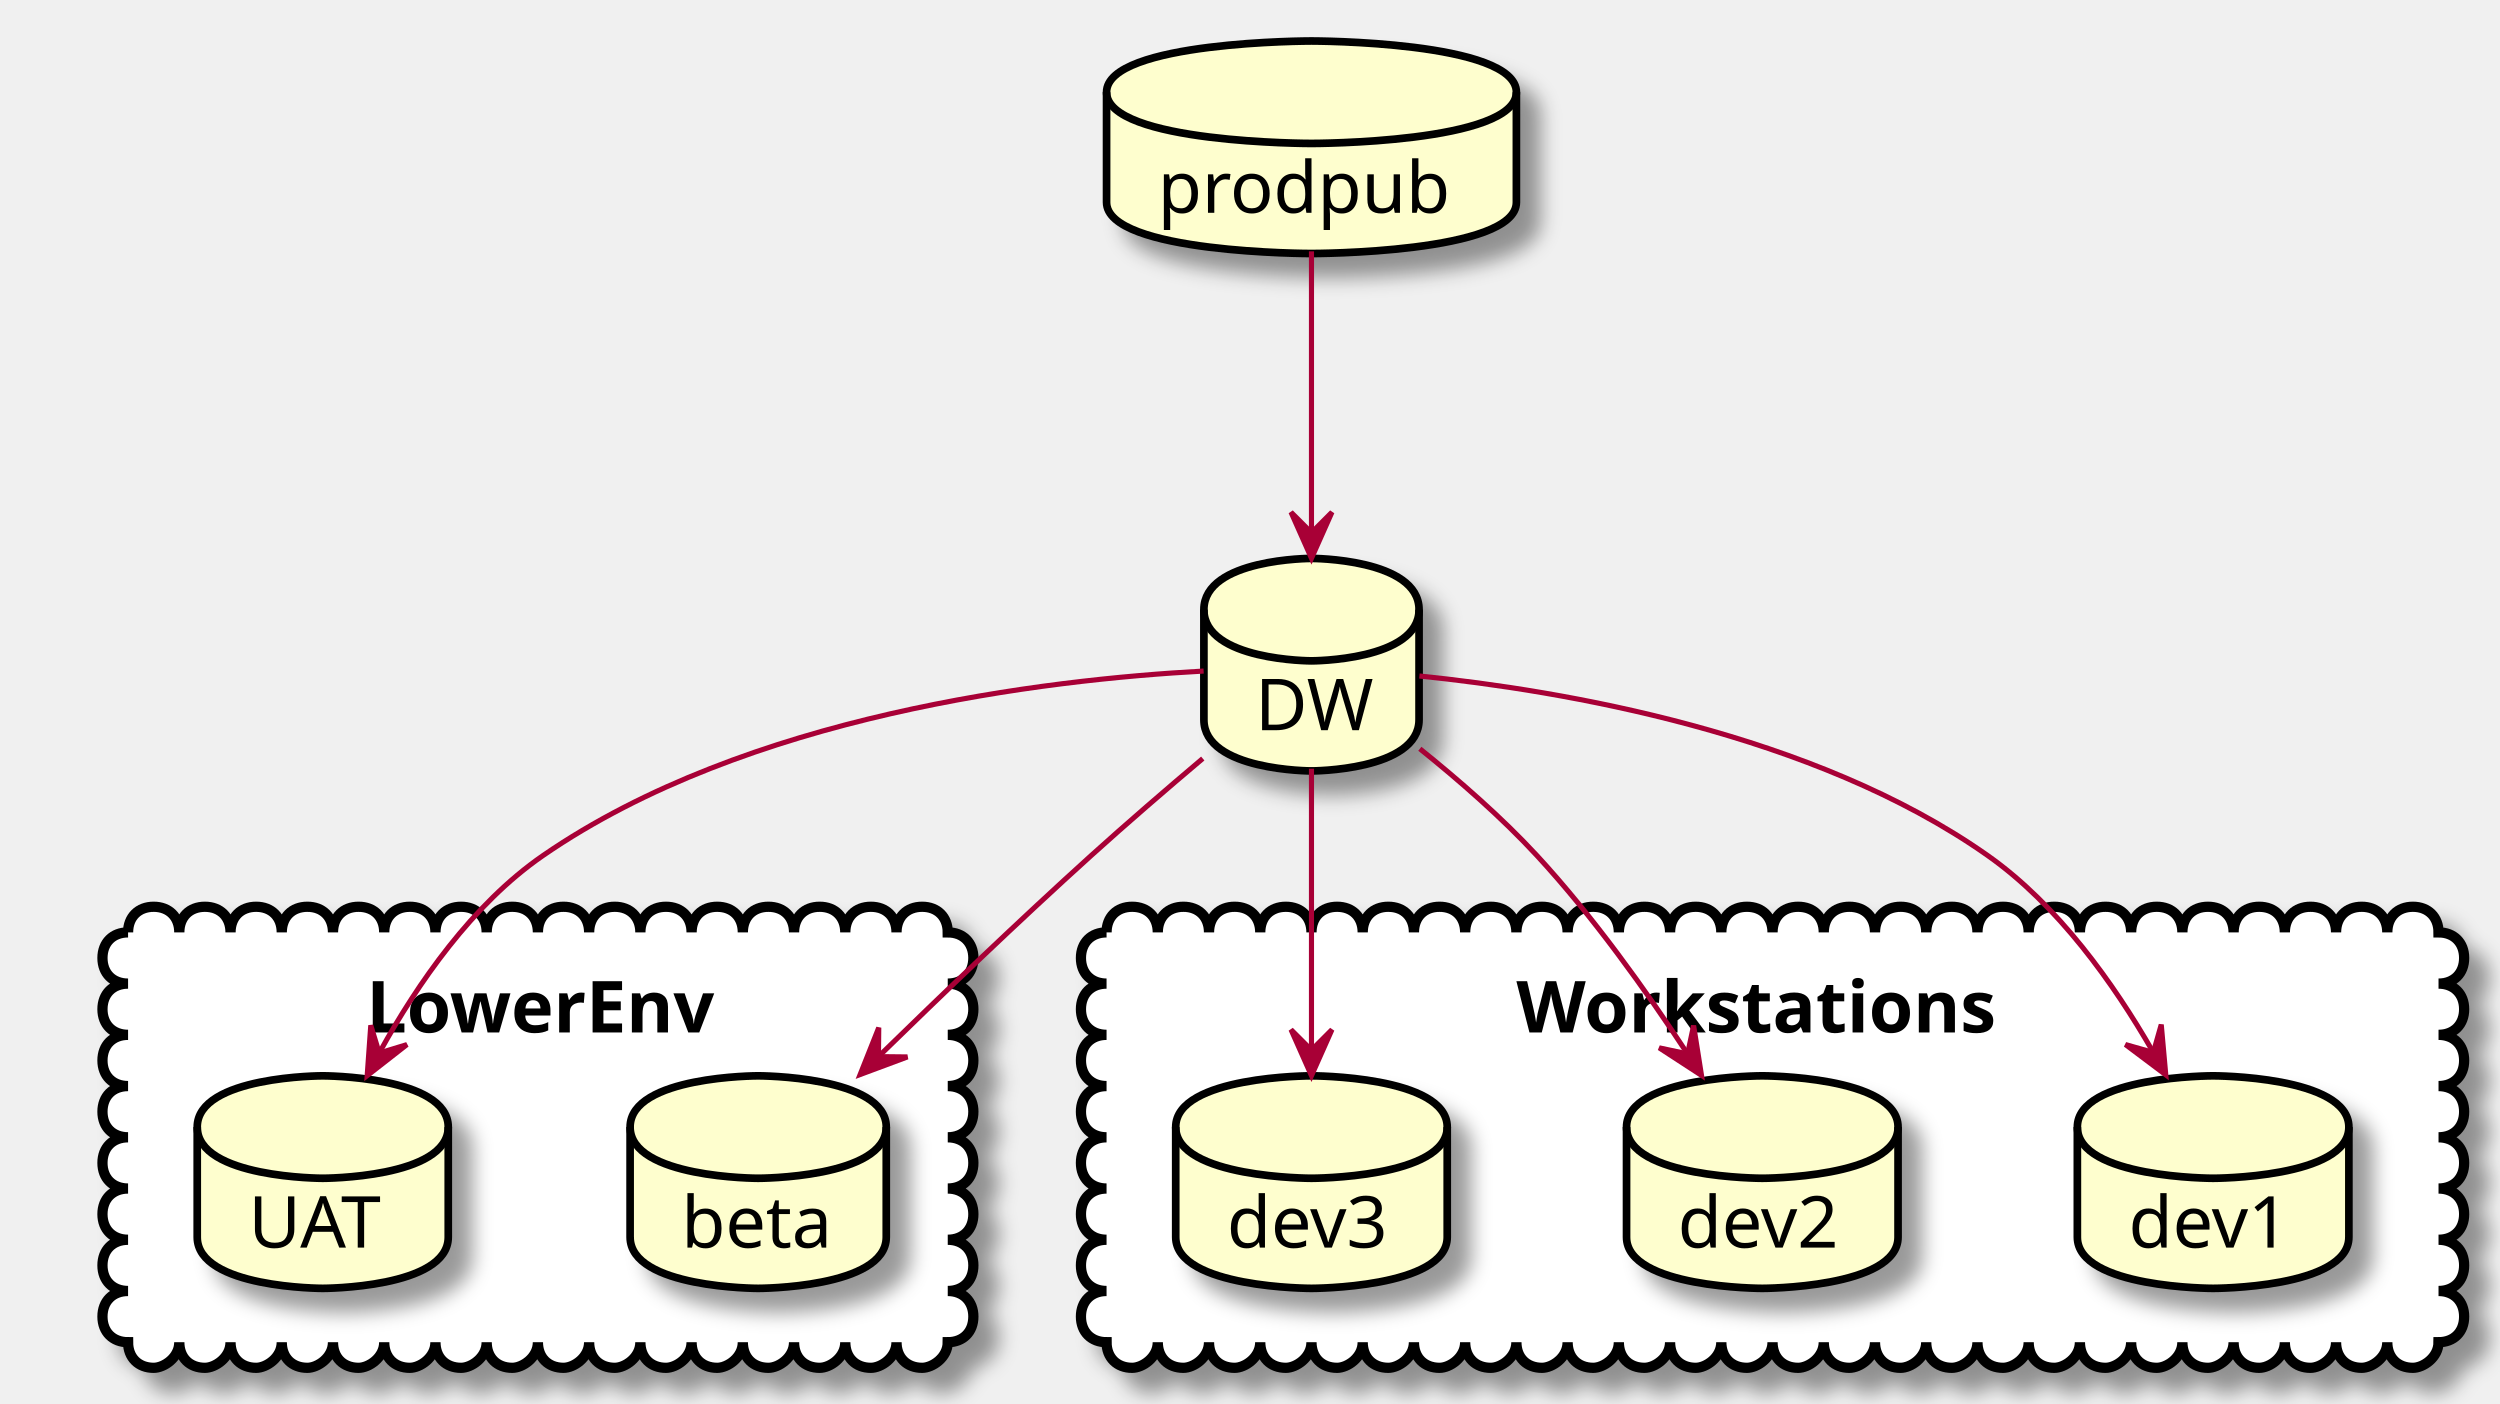
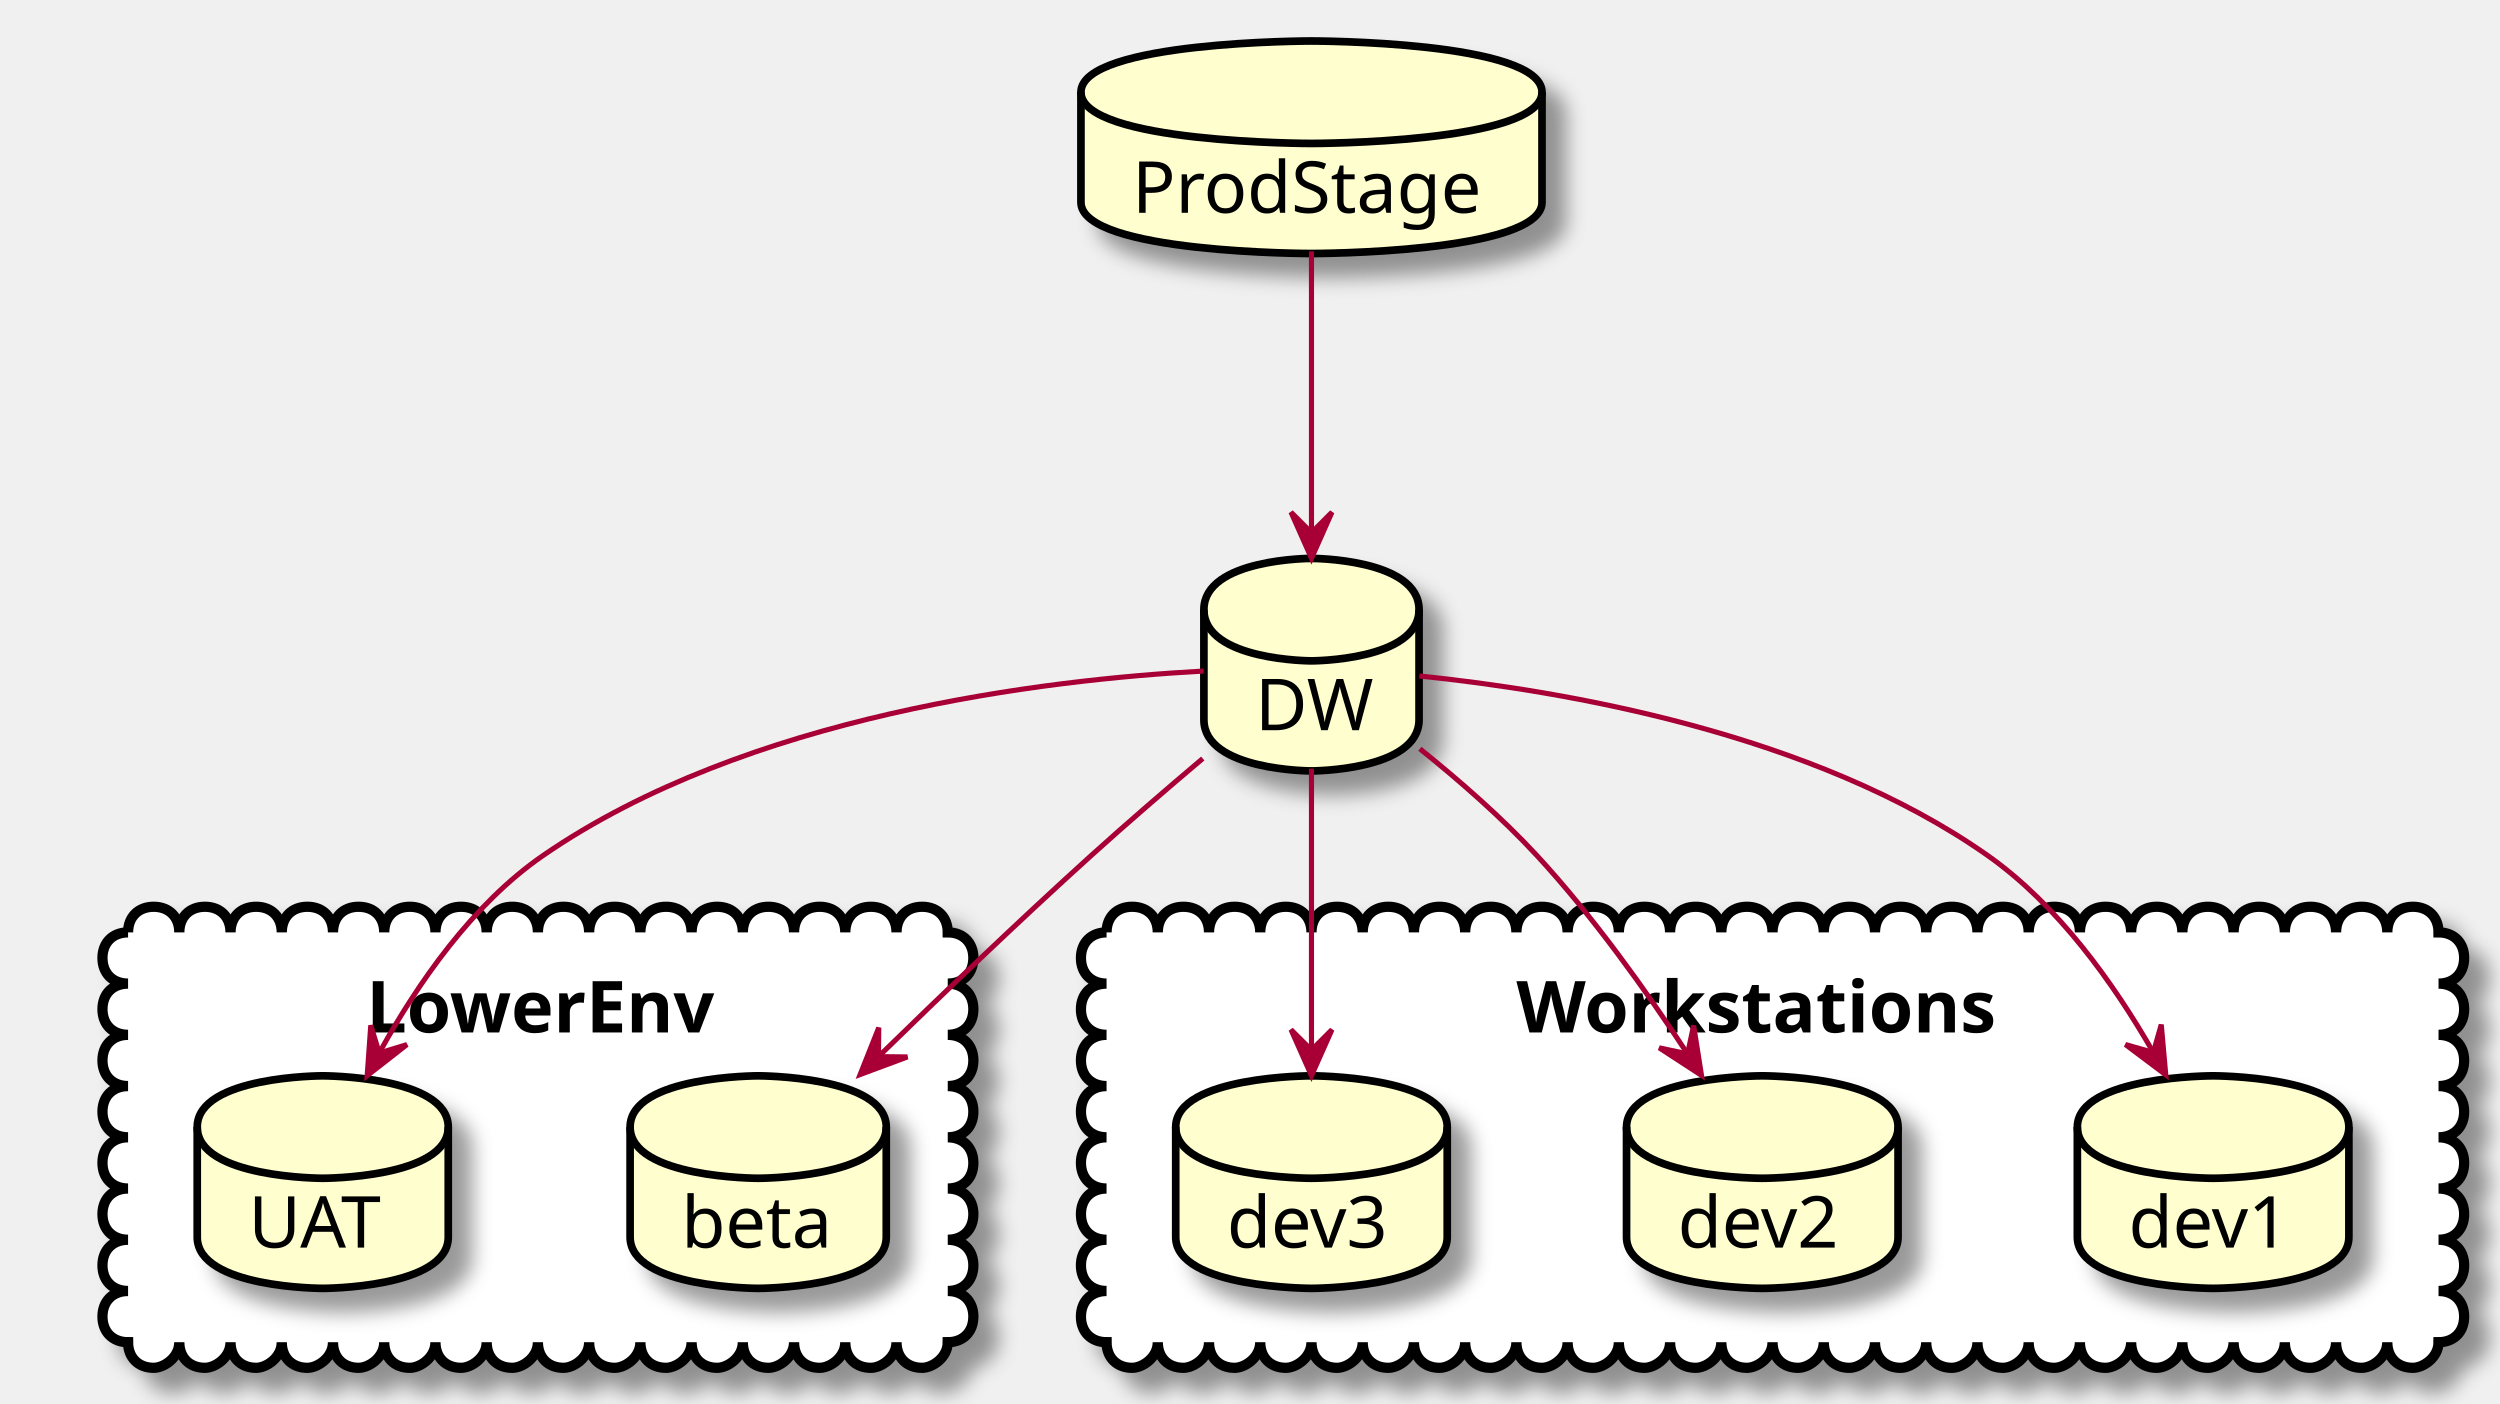
<svg xmlns="http://www.w3.org/2000/svg" height="274px" style="width:488px;height:274px;" version="1.1" viewBox="0 0 488 274" width="488px">
  <defs>
    <filter height="300%" id="f1" width="300%" x="-1" y="-1">
      <feGaussianBlur result="blurOut" stdDeviation="2.0" />
      <feColorMatrix in="blurOut" result="blurOut2" type="matrix" values="0 0 0 0 0 0 0 0 0 0 0 0 0 0 0 0 0 0 .4 0" />
      <feOffset dx="4.0" dy="4.0" in="blurOut2" result="blurOut3" />
      <feBlend in="SourceGraphic" in2="blurOut3" mode="normal" />
    </filter>
  </defs>
  <g>
    <path d="M25,182 C25,179 27,177 30,177 C33,177 35,179 35,182 C35,179 37,177 40,177 C43,177 45,179 45,182 C45,179 47,177 50,177 C53,177 55,179 55,182 C55,179 57,177 60,177 C63,177 65,179 65,182 C65,179 67,177 70,177 C73,177 75,179 75,182 C75,179 77,177 80,177 C83,177 85,179 85,182 C85,179 87,177 90,177 C93,177 95,179 95,182 C95,179 97,177 100,177 C103,177 105,179 105,182 C105,179 107,177 110,177 C113,177 115,179 115,182 C115,179 117,177 120,177 C123,177 125,179 125,182 C125,179 127,177 130,177 C133,177 135,179 135,182 C135,179 137,177 140,177 C143,177 145,179 145,182 C145,179 147,177 150,177 C153,177 155,179 155,182 C155,179 157,177 160,177 C163,177 165,179 165,182 C165,179 167,177 170,177 C173,177 175,179 175,182 C175,179 177,177 180,177 C183,177 185,179 185,182 C188,182 190,184 190,187 C190,190 188,192 185,192 C188,192 190,194 190,197 C190,200 188,202 185,202 C188,202 190,204 190,207 C190,210 188,212 185,212 C188,212 190,214 190,217 C190,220 188,222 185,222 C188,222 190,224 190,227 C190,230 188,232 185,232 C188,232 190,234 190,237 C190,240 188,242 185,242 C188,242 190,244 190,247 C190,250 188,252 185,252 C188,252 190,254 190,257 C190,260 188,262 185,262 C185,265 182,267 180,267 C177,267 175,265 175,262 C175,265 172,267 170,267 C167,267 165,265 165,262 C165,265 162,267 160,267 C157,267 155,265 155,262 C155,265 152,267 150,267 C147,267 145,265 145,262 C145,265 142,267 140,267 C137,267 135,265 135,262 C135,265 132,267 130,267 C127,267 125,265 125,262 C125,265 122,267 120,267 C117,267 115,265 115,262 C115,265 112,267 110,267 C107,267 105,265 105,262 C105,265 102,267 100,267 C97,267 95,265 95,262 C95,265 92,267 90,267 C87,267 85,265 85,262 C85,265 82,267 80,267 C77,267 75,265 75,262 C75,265 72,267 70,267 C67,267 65,265 65,262 C65,265 62,267 60,267 C57,267 55,265 55,262 C55,265 52,267 50,267 C47,267 45,265 45,262 C45,265 42,267 40,267 C37,267 35,265 35,262 C35,265 32,267 30,267 C27,267 25,265 25,262 C22,262 20,260 20,257 C20,254 22,252 25,252 C22,252 20,250 20,247 C20,244 22,242 25,242 C22,242 20,240 20,237 C20,234 22,232 25,232 C22,232 20,230 20,227 C20,224 22,222 25,222 C22,222 20,220 20,217 C20,214 22,212 25,212 C22,212 20,210 20,207 C20,204 22,202 25,202 C22,202 20,200 20,197 C20,194 22,192 25,192 C22,192 20,190 20,187 C20,184 22,182 25,182 " fill="#FFFFFF" filter="url(#f1)" style="stroke: #000000; stroke-width: 2.0;" />
    <text fill="#000000" font-family="sans-serif" font-size="14" font-weight="bold" lengthAdjust="spacingAndGlyphs" textLength="68" x="71.5" y="201.535">LowerEnv</text>
    <path d="M216,182 C216,179 218,177 221,177 C224,177 226,179 226,182 C226,179 228,177 231,177 C234,177 236,179 236,182 C236,179 238,177 241,177 C244,177 246,179 246,182 C246,179 248,177 251,177 C254,177 256,179 256,182 C256,179 258,177 261,177 C264,177 266,179 266,182 C266,179 268,177 271,177 C274,177 276,179 276,182 C276,179 278,177 281,177 C284,177 286,179 286,182 C286,179 288,177 291,177 C294,177 296,179 296,182 C296,179 298,177 301,177 C304,177 306,179 306,182 C306,179 308,177 311,177 C314,177 316,179 316,182 C316,179 318,177 321,177 C324,177 326,179 326,182 C326,179 328,177 331,177 C334,177 336,179 336,182 C336,179 338,177 341,177 C344,177 346,179 346,182 C346,179 348,177 351,177 C354,177 356,179 356,182 C356,179 358,177 361,177 C364,177 366,179 366,182 C366,179 368,177 371,177 C374,177 376,179 376,182 C376,179 378,177 381,177 C384,177 386,179 386,182 C386,179 388,177 391,177 C394,177 396,179 396,182 C396,179 398,177 401,177 C404,177 406,179 406,182 C406,179 408,177 411,177 C414,177 416,179 416,182 C416,179 418,177 421,177 C424,177 426,179 426,182 C426,179 428,177 431,177 C434,177 436,179 436,182 C436,179 438,177 441,177 C444,177 446,179 446,182 C446,179 448,177 451,177 C454,177 456,179 456,182 C456,179 458,177 461,177 C464,177 466,179 466,182 C466,179 468,177 471,177 C474,177 476,179 476,182 C479,182 481,184 481,187 C481,190 479,192 476,192 C479,192 481,194 481,197 C481,200 479,202 476,202 C479,202 481,204 481,207 C481,210 479,212 476,212 C479,212 481,214 481,217 C481,220 479,222 476,222 C479,222 481,224 481,227 C481,230 479,232 476,232 C479,232 481,234 481,237 C481,240 479,242 476,242 C479,242 481,244 481,247 C481,250 479,252 476,252 C479,252 481,254 481,257 C481,260 479,262 476,262 C476,265 473,267 471,267 C468,267 466,265 466,262 C466,265 463,267 461,267 C458,267 456,265 456,262 C456,265 453,267 451,267 C448,267 446,265 446,262 C446,265 443,267 441,267 C438,267 436,265 436,262 C436,265 433,267 431,267 C428,267 426,265 426,262 C426,265 423,267 421,267 C418,267 416,265 416,262 C416,265 413,267 411,267 C408,267 406,265 406,262 C406,265 403,267 401,267 C398,267 396,265 396,262 C396,265 393,267 391,267 C388,267 386,265 386,262 C386,265 383,267 381,267 C378,267 376,265 376,262 C376,265 373,267 371,267 C368,267 366,265 366,262 C366,265 363,267 361,267 C358,267 356,265 356,262 C356,265 353,267 351,267 C348,267 346,265 346,262 C346,265 343,267 341,267 C338,267 336,265 336,262 C336,265 333,267 331,267 C328,267 326,265 326,262 C326,265 323,267 321,267 C318,267 316,265 316,262 C316,265 313,267 311,267 C308,267 306,265 306,262 C306,265 303,267 301,267 C298,267 296,265 296,262 C296,265 293,267 291,267 C288,267 286,265 286,262 C286,265 283,267 281,267 C278,267 276,265 276,262 C276,265 273,267 271,267 C268,267 266,265 266,262 C266,265 263,267 261,267 C258,267 256,265 256,262 C256,265 253,267 251,267 C248,267 246,265 246,262 C246,265 243,267 241,267 C238,267 236,265 236,262 C236,265 233,267 231,267 C228,267 226,265 226,262 C226,265 223,267 221,267 C218,267 216,265 216,262 C213,262 211,260 211,257 C211,254 213,252 216,252 C213,252 211,250 211,247 C211,244 213,242 216,242 C213,242 211,240 211,237 C211,234 213,232 216,232 C213,232 211,230 211,227 C211,224 213,222 216,222 C213,222 211,220 211,217 C211,214 213,212 216,212 C213,212 211,210 211,207 C211,204 213,202 216,202 C213,202 211,200 211,197 C211,194 213,192 216,192 C213,192 211,190 211,187 C211,184 213,182 216,182 " fill="#FFFFFF" filter="url(#f1)" style="stroke: #000000; stroke-width: 2.0;" />
    <text fill="#000000" font-family="sans-serif" font-size="14" font-weight="bold" lengthAdjust="spacingAndGlyphs" textLength="96" x="296" y="201.535">Workstations</text>
    <path d="M123,220 C123,210 148,210 148,210 C148,210 173,210 173,220 L173,241.488 C173,251.488 148,251.488 148,251.488 C148,251.488 123,251.488 123,241.488 L123,220 " fill="#FEFECE" filter="url(#f1)" style="stroke: #000000; stroke-width: 1.5;" />
    <path d="M123,220 C123,230 148,230 148,230 C148,230 173,230 173,220 " fill="none" style="stroke: #000000; stroke-width: 1.5;" />
    <text fill="#000000" font-family="sans-serif" font-size="14" lengthAdjust="spacingAndGlyphs" textLength="30" x="133" y="243.535">beta</text>
    <path d="M38.5,220 C38.5,210 63,210 63,210 C63,210 87.5,210 87.5,220 L87.5,241.488 C87.5,251.488 63,251.488 63,251.488 C63,251.488 38.5,251.488 38.5,241.488 L38.5,220 " fill="#FEFECE" filter="url(#f1)" style="stroke: #000000; stroke-width: 1.5;" />
    <path d="M38.5,220 C38.5,230 63,230 63,230 C63,230 87.5,230 87.5,220 " fill="none" style="stroke: #000000; stroke-width: 1.5;" />
    <text fill="#000000" font-family="sans-serif" font-size="14" lengthAdjust="spacingAndGlyphs" textLength="29" x="48.5" y="243.535">UAT</text>
    <path d="M405.5,220 C405.5,210 432,210 432,210 C432,210 458.5,210 458.5,220 L458.5,241.488 C458.5,251.488 432,251.488 432,251.488 C432,251.488 405.5,251.488 405.5,241.488 L405.5,220 " fill="#FEFECE" filter="url(#f1)" style="stroke: #000000; stroke-width: 1.5;" />
    <path d="M405.5,220 C405.5,230 432,230 432,230 C432,230 458.5,230 458.5,220 " fill="none" style="stroke: #000000; stroke-width: 1.5;" />
    <text fill="#000000" font-family="sans-serif" font-size="14" lengthAdjust="spacingAndGlyphs" textLength="33" x="415.5" y="243.535">dev1</text>
    <path d="M317.5,220 C317.5,210 344,210 344,210 C344,210 370.5,210 370.5,220 L370.5,241.488 C370.5,251.488 344,251.488 344,251.488 C344,251.488 317.5,251.488 317.5,241.488 L317.5,220 " fill="#FEFECE" filter="url(#f1)" style="stroke: #000000; stroke-width: 1.5;" />
    <path d="M317.5,220 C317.5,230 344,230 344,230 C344,230 370.5,230 370.5,220 " fill="none" style="stroke: #000000; stroke-width: 1.5;" />
    <text fill="#000000" font-family="sans-serif" font-size="14" lengthAdjust="spacingAndGlyphs" textLength="33" x="327.5" y="243.535">dev2</text>
    <path d="M229.5,220 C229.5,210 256,210 256,210 C256,210 282.5,210 282.5,220 L282.5,241.488 C282.5,251.488 256,251.488 256,251.488 C256,251.488 229.5,251.488 229.5,241.488 L229.5,220 " fill="#FEFECE" filter="url(#f1)" style="stroke: #000000; stroke-width: 1.5;" />
    <path d="M229.5,220 C229.5,230 256,230 256,230 C256,230 282.5,230 282.5,220 " fill="none" style="stroke: #000000; stroke-width: 1.5;" />
    <text fill="#000000" font-family="sans-serif" font-size="14" lengthAdjust="spacingAndGlyphs" textLength="33" x="239.5" y="243.535">dev3</text>
-     <path d="M216,18 C216,8 256,8 256,8 C256,8 296,8 296,18 L296,39.488 C296,49.488 256,49.488 256,49.488 C256,49.488 216,49.488 216,39.488 L216,18 " fill="#FEFECE" filter="url(#f1)" style="stroke: #000000; stroke-width: 1.5;" />
-     <path d="M216,18 C216,28 256,28 256,28 C256,28 296,28 296,18 " fill="none" style="stroke: #000000; stroke-width: 1.5;" />
-     <text fill="#000000" font-family="sans-serif" font-size="14" lengthAdjust="spacingAndGlyphs" textLength="60" x="226" y="41.535">prodpub</text>
+     <path d="M211,18 C211,8 256,8 256,8 C256,8 301,8 301,18 L301,39.488 C301,49.488 256,49.488 256,49.488 C256,49.488 211,49.488 211,39.488 L211,18 " fill="#FEFECE" filter="url(#f1)" style="stroke: #000000; stroke-width: 1.5;" />
+     <path d="M211,18 C211,28 256,28 256,28 C256,28 301,28 301,18 " fill="none" style="stroke: #000000; stroke-width: 1.5;" />
+     <text fill="#000000" font-family="sans-serif" font-size="14" lengthAdjust="spacingAndGlyphs" textLength="70" x="221" y="41.535">ProdStage</text>
    <path d="M235,119 C235,109 256,109 256,109 C256,109 277,109 277,119 L277,140.488 C277,150.488 256,150.488 256,150.488 C256,150.488 235,150.488 235,140.488 L235,119 " fill="#FEFECE" filter="url(#f1)" style="stroke: #000000; stroke-width: 1.5;" />
    <path d="M235,119 C235,129 256,129 256,129 C256,129 277,129 277,119 " fill="none" style="stroke: #000000; stroke-width: 1.5;" />
    <text fill="#000000" font-family="sans-serif" font-size="14" lengthAdjust="spacingAndGlyphs" textLength="22" x="245" y="142.535">DW</text>
    <path d="M256,49.059 C256,64.788 256,86.978 256,103.909 " fill="none" style="stroke: #A80036; stroke-width: 1.0;" />
    <polygon fill="#A80036" points="256,108.981,260,99.981,256,103.981,252,99.981,256,108.981" style="stroke: #A80036; stroke-width: 1.0;" />
    <path d="M234.779,148.065 C227.765,153.989 219.975,160.698 213,167 C199,179.651 183.774,194.244 171.58,206.146 " fill="none" style="stroke: #A80036; stroke-width: 1.0;" />
    <polygon fill="#A80036" points="167.898,209.748,177.128,206.313,171.472,206.251,171.534,200.595,167.898,209.748" style="stroke: #A80036; stroke-width: 1.0;" />
    <path d="M234.949,130.988 C204.066,132.662 145.833,139.548 106,167 C92.188,176.519 81.477,192.036 74.199,205.226 " fill="none" style="stroke: #A80036; stroke-width: 1.0;" />
    <polygon fill="#A80036" points="71.673,209.965,79.436,203.904,74.025,205.553,72.376,200.142,71.673,209.965" style="stroke: #A80036; stroke-width: 1.0;" />
    <path d="M277.065,131.954 C304.789,134.782 353.981,143.041 388,167 C401.721,176.663 412.624,192.032 420.144,205.111 " fill="none" style="stroke: #A80036; stroke-width: 1.0;" />
    <polygon fill="#A80036" points="422.76,209.811,421.877,200.002,420.328,205.443,414.887,203.893,422.76,209.811" style="stroke: #A80036; stroke-width: 1.0;" />
    <path d="M277.153,146.161 C284.75,152.259 293.13,159.564 300,167 C310.907,178.806 321.343,193.432 329.312,205.566 " fill="none" style="stroke: #A80036; stroke-width: 1.0;" />
    <polygon fill="#A80036" points="332.133,209.914,330.592,200.186,329.412,205.719,323.88,204.539,332.133,209.914" style="stroke: #A80036; stroke-width: 1.0;" />
    <path d="M256,150.059 C256,165.788 256,187.978 256,204.909 " fill="none" style="stroke: #A80036; stroke-width: 1.0;" />
    <polygon fill="#A80036" points="256,209.981,260,200.981,256,204.981,252,200.981,256,209.981" style="stroke: #A80036; stroke-width: 1.0;" />
  </g>
</svg>
